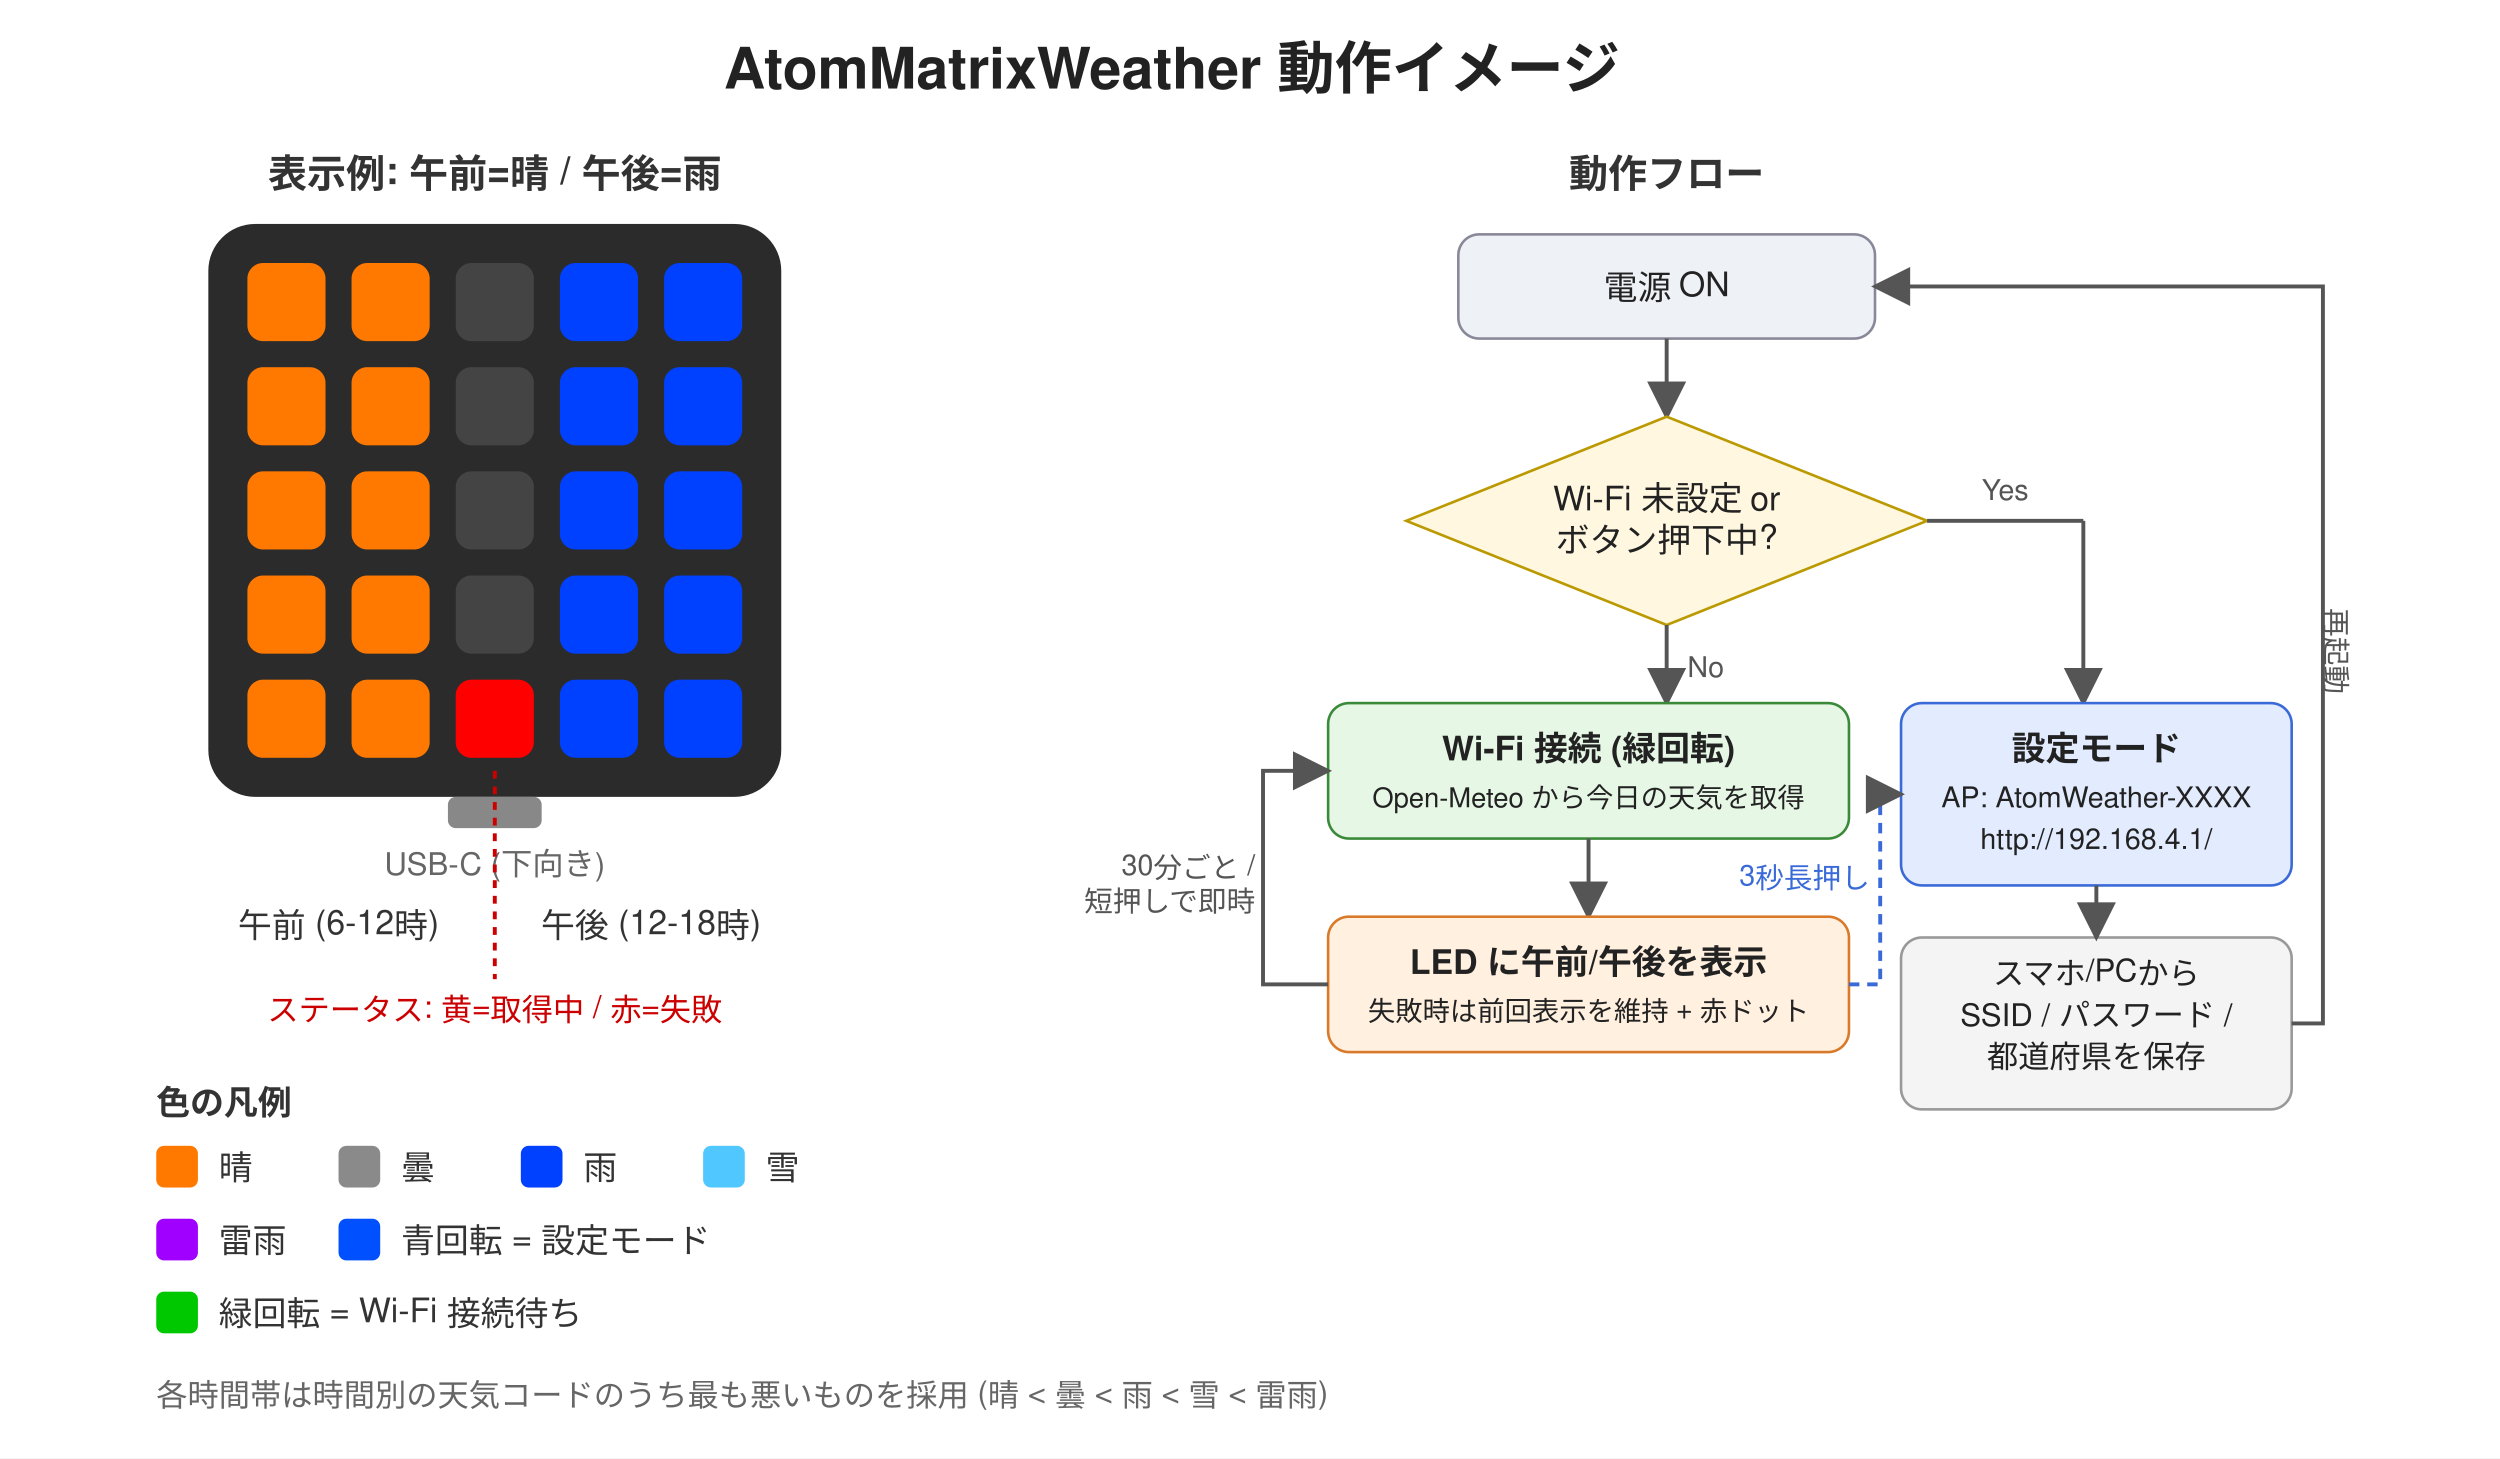
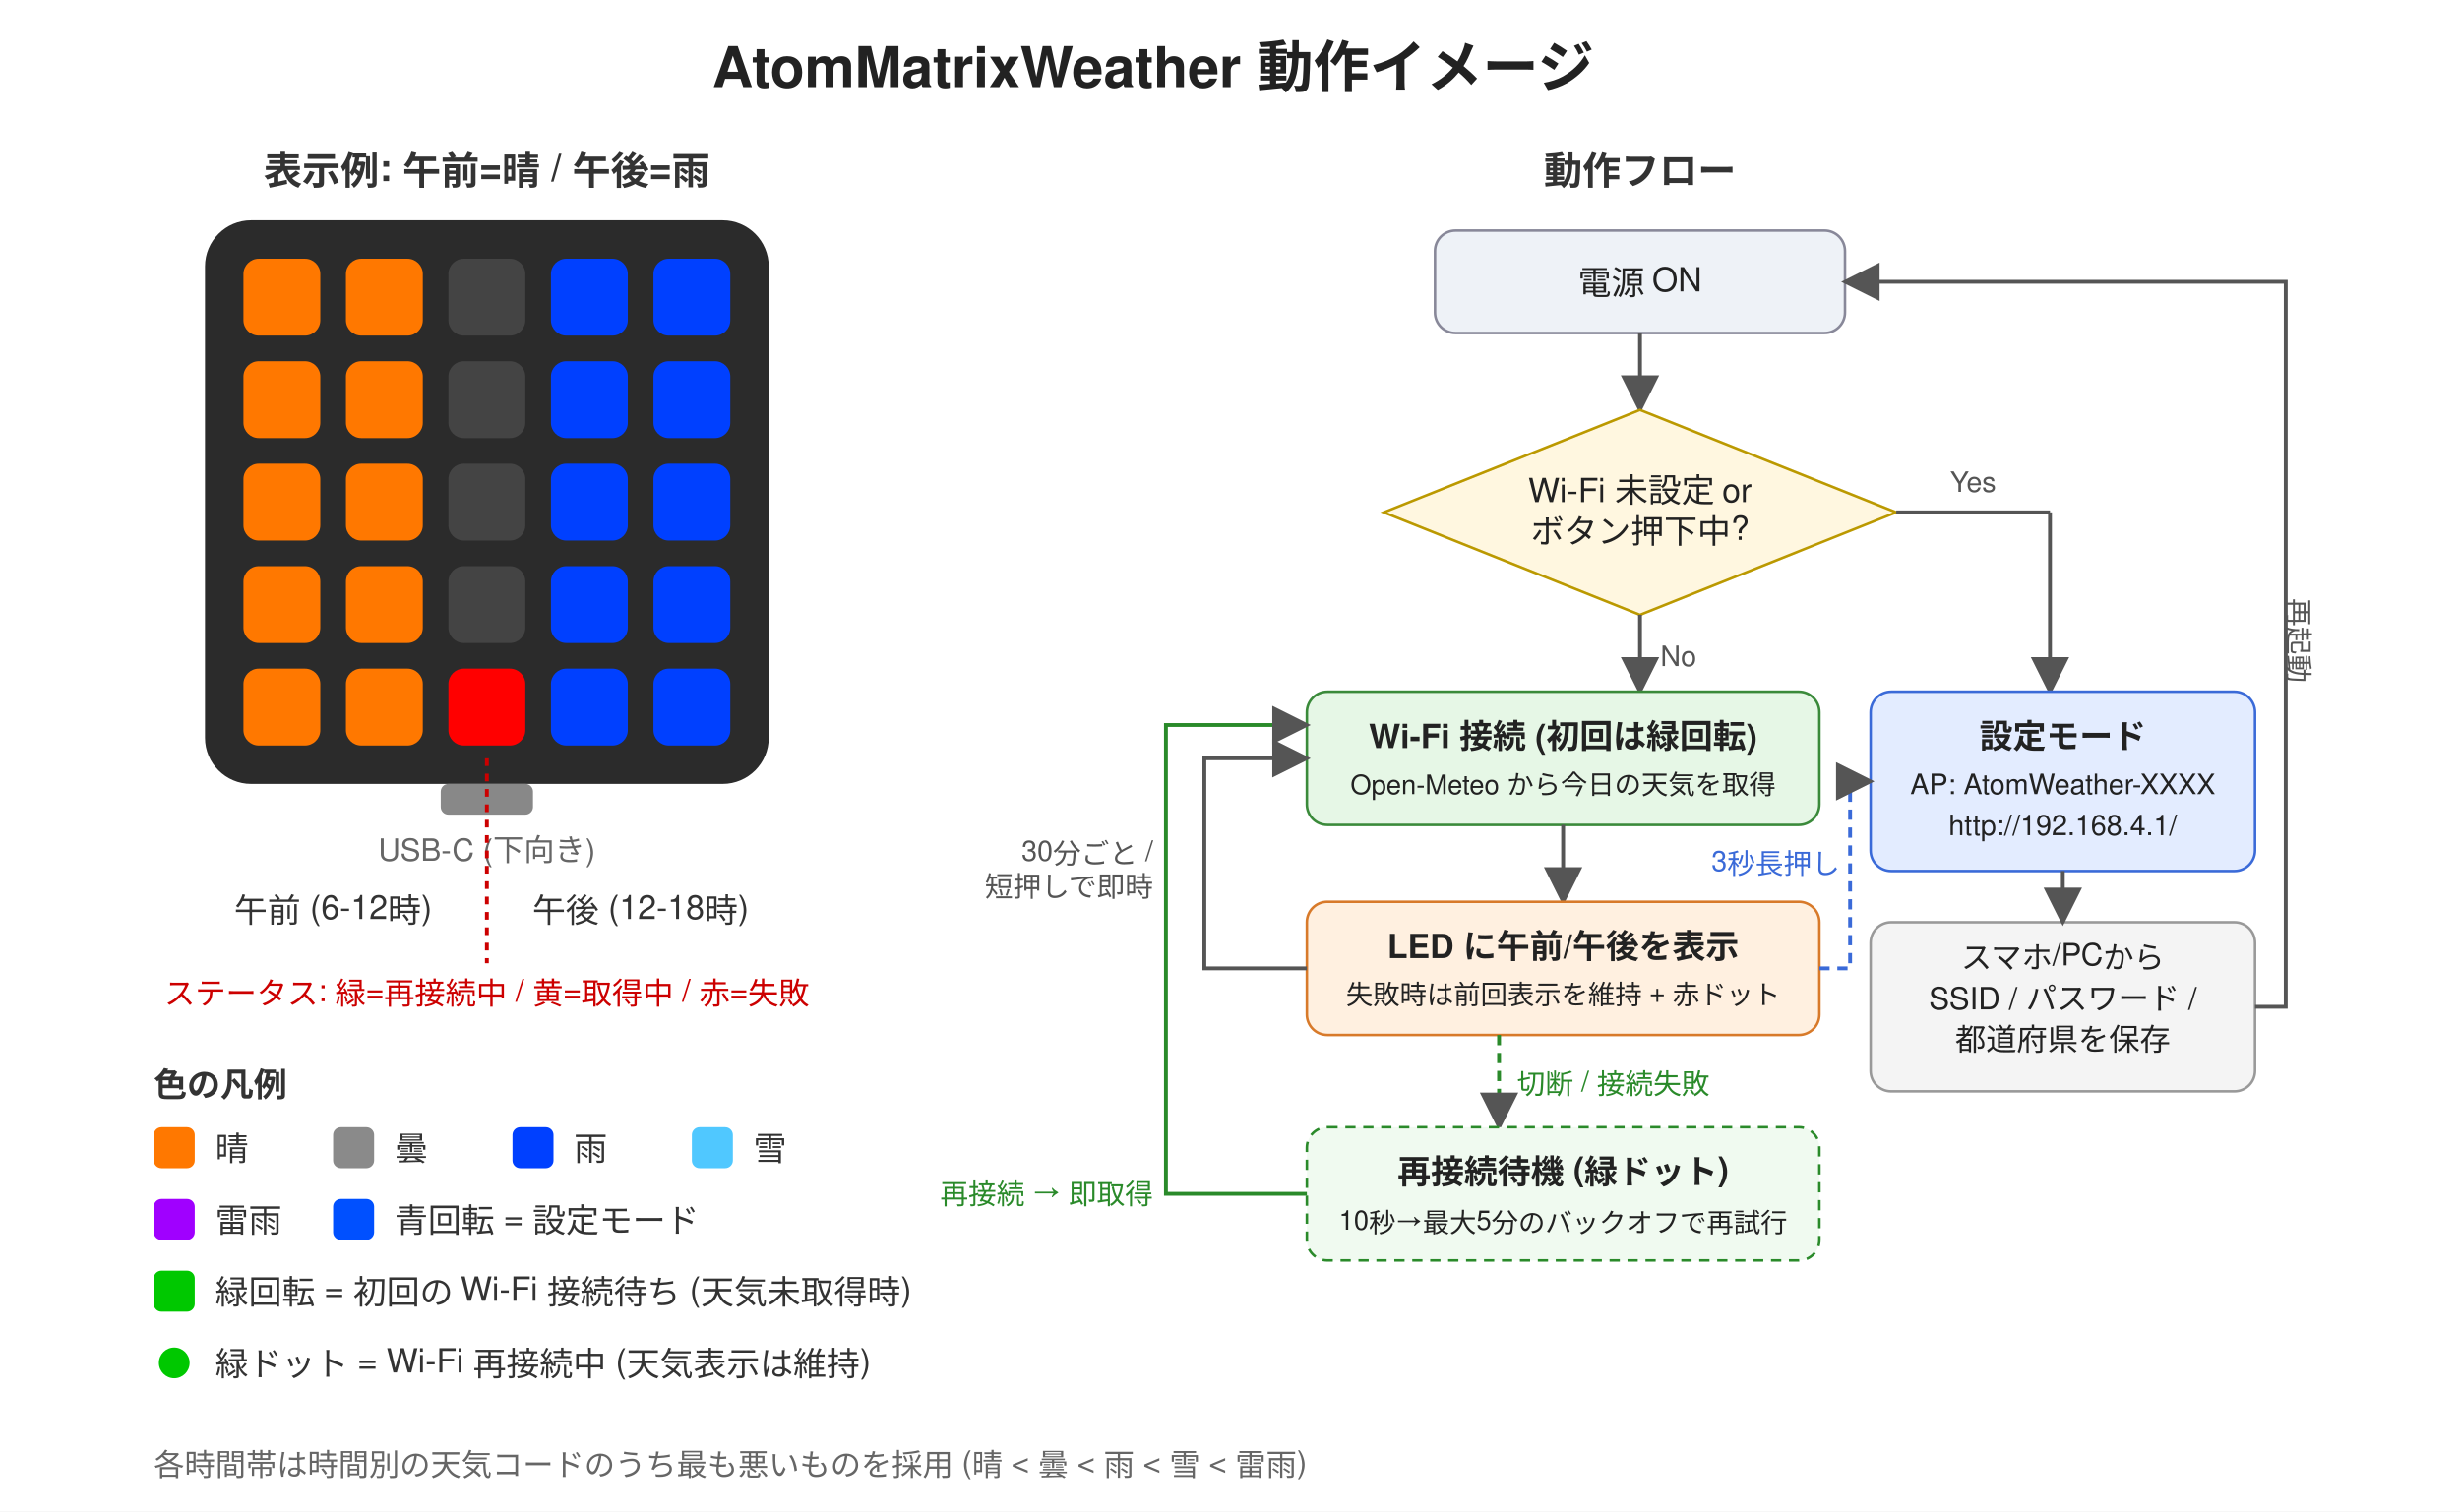
- <svg xmlns="http://www.w3.org/2000/svg" width="960" height="560" viewBox="0 0 960 560" font-family="Helvetica, Arial, 'Hiragino Sans', sans-serif">
-   <rect width="960" height="560" fill="#ffffff" />
+ <svg xmlns="http://www.w3.org/2000/svg" width="960" height="590" viewBox="0 0 960 590" font-family="Helvetica, Arial, 'Hiragino Sans', sans-serif">
+   <rect width="960" height="590" fill="#ffffff" />
  <text x="450" y="34" text-anchor="middle" font-size="22" font-weight="bold" fill="#222">AtomMatrixWeather 動作イメージ</text>
  <text x="190" y="72" text-anchor="middle" font-size="15" font-weight="bold" fill="#333">表示例: 午前=晴 / 午後=雨</text>
  <rect x="80" y="86" width="220" height="220" rx="18" fill="#2b2b2b" />
  <g id="grid">
    <g>
      <rect x="95" y="101" width="30" height="30" rx="6" fill="#ff7800" />
      <rect x="135" y="101" width="30" height="30" rx="6" fill="#ff7800" />
      <rect x="175" y="101" width="30" height="30" rx="6" fill="#444" />
      <rect x="215" y="101" width="30" height="30" rx="6" fill="#0040ff" />
      <rect x="255" y="101" width="30" height="30" rx="6" fill="#0040ff" />
      <rect x="95" y="141" width="30" height="30" rx="6" fill="#ff7800" />
      <rect x="135" y="141" width="30" height="30" rx="6" fill="#ff7800" />
      <rect x="175" y="141" width="30" height="30" rx="6" fill="#444" />
      <rect x="215" y="141" width="30" height="30" rx="6" fill="#0040ff" />
      <rect x="255" y="141" width="30" height="30" rx="6" fill="#0040ff" />
      <rect x="95" y="181" width="30" height="30" rx="6" fill="#ff7800" />
      <rect x="135" y="181" width="30" height="30" rx="6" fill="#ff7800" />
      <rect x="175" y="181" width="30" height="30" rx="6" fill="#444" />
      <rect x="215" y="181" width="30" height="30" rx="6" fill="#0040ff" />
      <rect x="255" y="181" width="30" height="30" rx="6" fill="#0040ff" />
      <rect x="95" y="221" width="30" height="30" rx="6" fill="#ff7800" />
      <rect x="135" y="221" width="30" height="30" rx="6" fill="#ff7800" />
      <rect x="175" y="221" width="30" height="30" rx="6" fill="#444" />
      <rect x="215" y="221" width="30" height="30" rx="6" fill="#0040ff" />
      <rect x="255" y="221" width="30" height="30" rx="6" fill="#0040ff" />
      <rect x="95" y="261" width="30" height="30" rx="6" fill="#ff7800" />
      <rect x="135" y="261" width="30" height="30" rx="6" fill="#ff7800" />
      <rect x="175" y="261" width="30" height="30" rx="6" fill="#ff0000" />
      <rect x="215" y="261" width="30" height="30" rx="6" fill="#0040ff" />
      <rect x="255" y="261" width="30" height="30" rx="6" fill="#0040ff" />
    </g>
  </g>
  <rect x="172" y="306" width="36" height="12" rx="3" fill="#888" />
  <text x="190" y="336" text-anchor="middle" font-size="12" fill="#666">USB-C (下向き)</text>
  <text x="130" y="360" text-anchor="middle" font-size="13" fill="#333">午前 (6-12時)</text>
  <text x="250" y="360" text-anchor="middle" font-size="13" fill="#333">午後 (12-18時)</text>
  <line x1="190" y1="296" x2="190" y2="376" stroke="#c00" stroke-width="1.5" stroke-dasharray="3,3" />
-   <text x="190" y="392" text-anchor="middle" font-size="12" fill="#c00">ステータス: 黄=取得中 / 赤=失敗</text>
+   <text x="190" y="392" text-anchor="middle" font-size="12" fill="#c00">ステータス: 緑=再接続中 / 黄=取得中 / 赤=失敗</text>
  <g font-size="13" fill="#333">
    <text x="60" y="428" font-weight="bold">色の凡例</text>
    <rect x="60" y="440" width="16" height="16" rx="3" fill="#ff7800" />
    <text x="84" y="453">晴</text>
    <rect x="130" y="440" width="16" height="16" rx="3" fill="#8a8a8a" />
    <text x="154" y="453">曇</text>
    <rect x="200" y="440" width="16" height="16" rx="3" fill="#0040ff" />
    <text x="224" y="453">雨</text>
    <rect x="270" y="440" width="16" height="16" rx="3" fill="#50c8ff" />
    <text x="294" y="453">雪</text>
    <rect x="60" y="468" width="16" height="16" rx="3" fill="#a000ff" />
    <text x="84" y="481">雷雨</text>
    <rect x="130" y="468" width="16" height="16" rx="3" fill="#0050ff" />
    <text x="154" y="481">青回転 = 設定モード</text>
    <rect x="60" y="496" width="16" height="16" rx="3" fill="#00c800" />
-     <text x="84" y="509">緑回転 = Wi-Fi 接続待ち</text>
-     <text x="60" y="540" font-size="12" fill="#666">各時間帯は時間別の天気コードのうち最も悪いものを採用 (晴 &lt; 曇 &lt; 雨 &lt; 雪 &lt; 雷雨)</text>
+     <text x="84" y="509">緑回転 = 初回の Wi-Fi 接続待ち (天気未取得時)</text>
+     <circle cx="68" cy="532" r="6" fill="#00c800" />
+     <text x="84" y="537">緑ドット = Wi-Fi 再接続中 (天気表示は維持)</text>
+     <text x="60" y="576" font-size="12" fill="#666">各時間帯は時間別の天気コードのうち最も悪いものを採用 (晴 &lt; 曇 &lt; 雨 &lt; 雪 &lt; 雷雨)</text>
  </g>
  <text x="640" y="72" text-anchor="middle" font-size="15" font-weight="bold" fill="#333">動作フロー</text>
  <defs>
    <marker id="arrow" markerWidth="10" markerHeight="10" refX="9" refY="5" orient="auto">
      <path d="M0,0 L10,5 L0,10 z" fill="#555" />
    </marker>
  </defs>
  <g font-size="13" fill="#222" text-anchor="middle">
    <rect x="560" y="90" width="160" height="40" rx="8" fill="#eef2f7" stroke="#889" />
    <text x="640" y="115">電源 ON</text>
    <line x1="640" y1="130" x2="640" y2="160" stroke="#555" stroke-width="1.5" marker-end="url(#arrow)" />
    <polygon points="640,160 740,200 640,240 540,200" fill="#fff7e0" stroke="#b90" />
    <text x="640" y="196">Wi-Fi 未設定 or</text>
    <text x="640" y="212">ボタン押下中?</text>
    <line x1="740" y1="200" x2="800" y2="200" stroke="#555" stroke-width="1.5" />
    <text x="770" y="192" font-size="11" fill="#555">Yes</text>
    <line x1="800" y1="200" x2="800" y2="270" stroke="#555" stroke-width="1.5" marker-end="url(#arrow)" />
    <rect x="730" y="270" width="150" height="70" rx="8" fill="#e3ecff" stroke="#3a6ad8" />
    <text x="805" y="292" font-weight="bold">設定モード</text>
    <text x="805" y="310" font-size="11">AP: AtomWeather-XXXX</text>
    <text x="805" y="326" font-size="11">http://192.168.4.1/</text>
    <rect x="730" y="360" width="150" height="66" rx="8" fill="#f4f4f4" stroke="#999" />
    <text x="805" y="378" font-size="12">スマホ/PCから</text>
    <text x="805" y="394" font-size="12">SSID / パスワード /</text>
    <text x="805" y="410" font-size="12">都道府県を保存</text>
    <line x1="805" y1="340" x2="805" y2="360" stroke="#555" stroke-width="1.5" marker-end="url(#arrow)" />
    <path d="M880,393 L892,393 L892,110 L720,110" fill="none" stroke="#555" stroke-width="1.5" marker-end="url(#arrow)" />
    <text x="893" y="250" font-size="11" fill="#555" transform="rotate(90 893 250)">再起動</text>
    <line x1="640" y1="240" x2="640" y2="270" stroke="#555" stroke-width="1.5" marker-end="url(#arrow)" />
    <text x="655" y="260" font-size="11" fill="#555">No</text>
    <rect x="510" y="270" width="200" height="52" rx="8" fill="#e6f7e6" stroke="#3a8a3a" />
-     <text x="610" y="292" font-weight="bold">Wi-Fi 接続 (緑回転)</text>
+     <text x="610" y="292" font-weight="bold">Wi-Fi 接続 (初回は緑回転)</text>
    <text x="610" y="310" font-size="10.5">Open-Meteo から今日の天気を取得</text>
    <line x1="610" y1="322" x2="610" y2="352" stroke="#555" stroke-width="1.5" marker-end="url(#arrow)" />
    <rect x="510" y="352" width="200" height="52" rx="8" fill="#fff0e0" stroke="#d87a2a" />
    <text x="610" y="374" font-weight="bold">LED に午前/午後を表示</text>
    <text x="610" y="392" font-size="10.5">失敗時は前回表示を維持 + 赤ドット</text>
-     <path d="M510,378 L485,378 L485,296 L510,296" fill="none" stroke="#555" stroke-width="1.5" marker-end="url(#arrow)" />
-     <text x="482" y="336" font-size="11" fill="#555" text-anchor="end">30分ごと /</text>
-     <text x="482" y="350" font-size="11" fill="#555" text-anchor="end">短押しで即時</text>
+     <path d="M510,378 L470,378 L470,296 L510,296" fill="none" stroke="#555" stroke-width="1.5" marker-end="url(#arrow)" />
+     <text x="450" y="336" font-size="11" fill="#555" text-anchor="end">30分ごと /</text>
+     <text x="450" y="350" font-size="11" fill="#555" text-anchor="end">短押しで即時</text>
+     <line x1="585" y1="404" x2="585" y2="440" stroke="#2a8a2a" stroke-width="1.5" stroke-dasharray="4,3" marker-end="url(#arrow)" />
+     <text x="592" y="427" font-size="11" fill="#2a8a2a" text-anchor="start">切断 / 接続失敗</text>
+     <rect x="510" y="440" width="200" height="52" rx="8" fill="#f0faf0" stroke="#2a8a2a" stroke-dasharray="4,3" />
+     <text x="610" y="462" font-weight="bold">再接続待機 (緑ドット)</text>
+     <text x="610" y="480" font-size="10.5">10秒→最大5分のバックオフで再試行</text>
+     <path d="M510,466 L455,466 L455,283 L510,283" fill="none" stroke="#2a8a2a" stroke-width="1.5" marker-end="url(#arrow)" />
+     <text x="450" y="470" font-size="11" fill="#2a8a2a" text-anchor="end">再接続 → 即取得</text>
    <path d="M710,378 L722,378 L722,305 L730,305" fill="none" stroke="#3a6ad8" stroke-width="1.5" stroke-dasharray="4,3" marker-end="url(#arrow)" />
    <text x="718" y="340" font-size="11" fill="#3a6ad8" text-anchor="end">3秒長押し</text>
  </g>
</svg>
